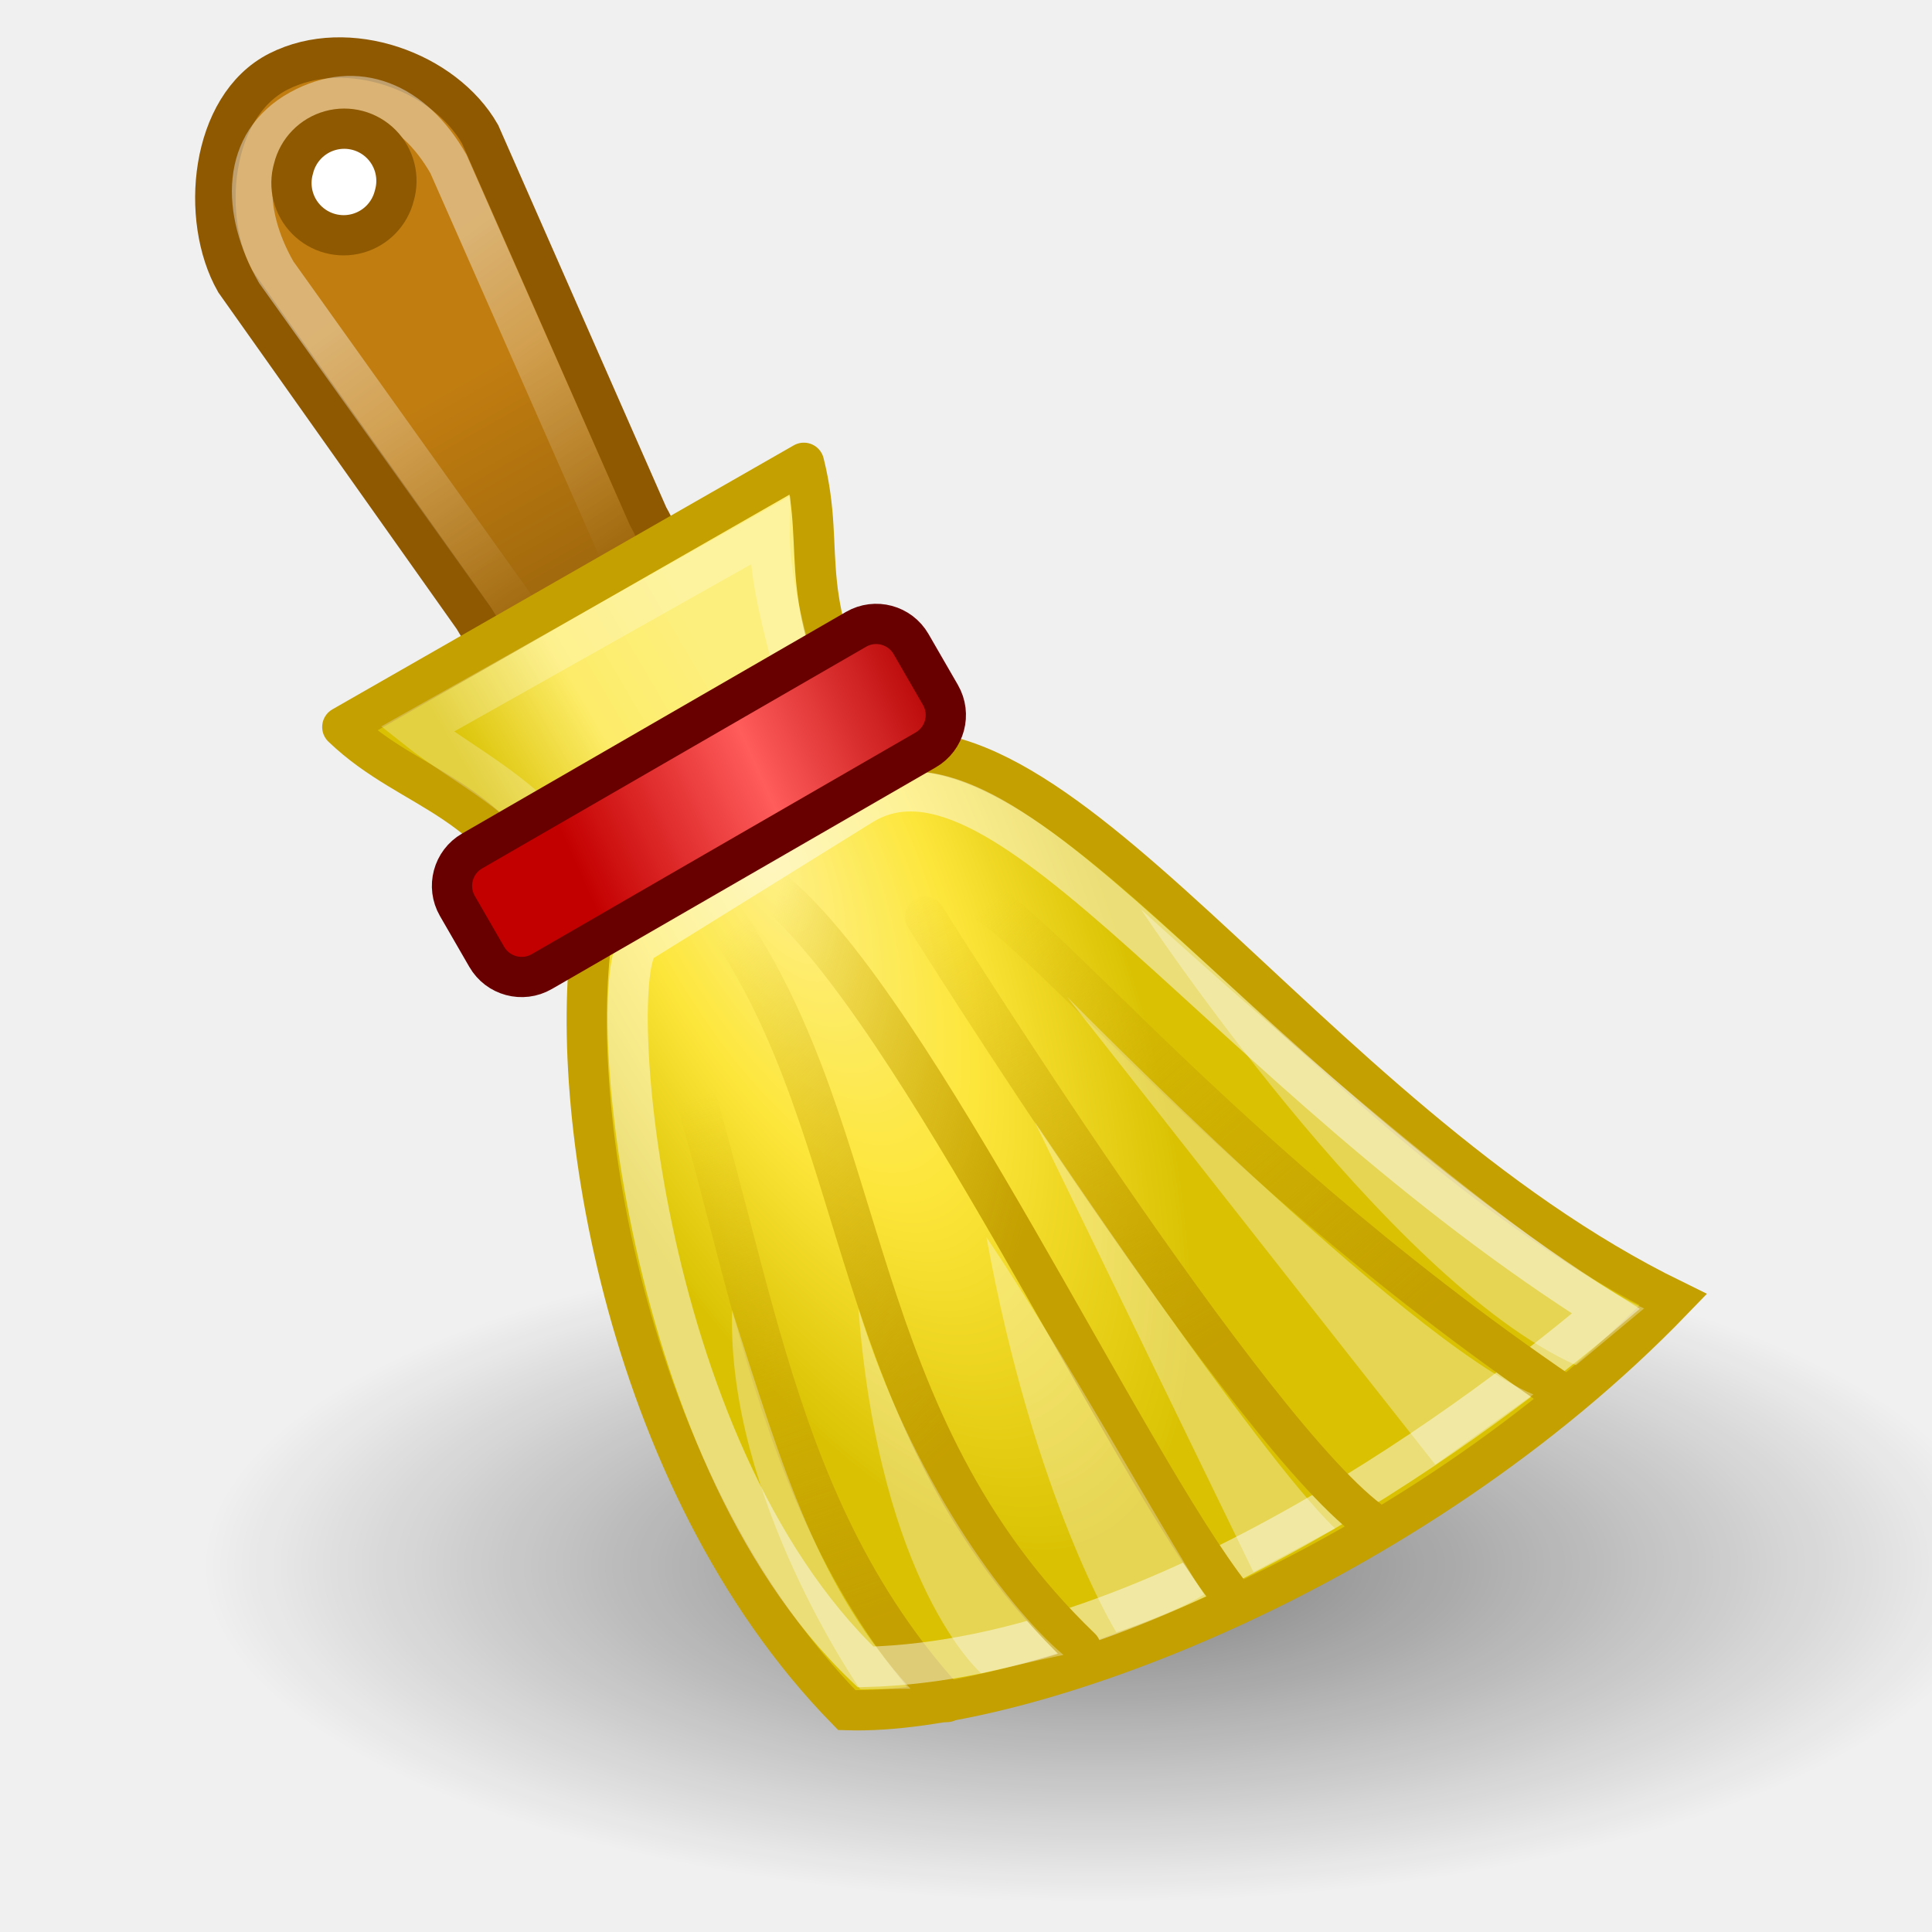
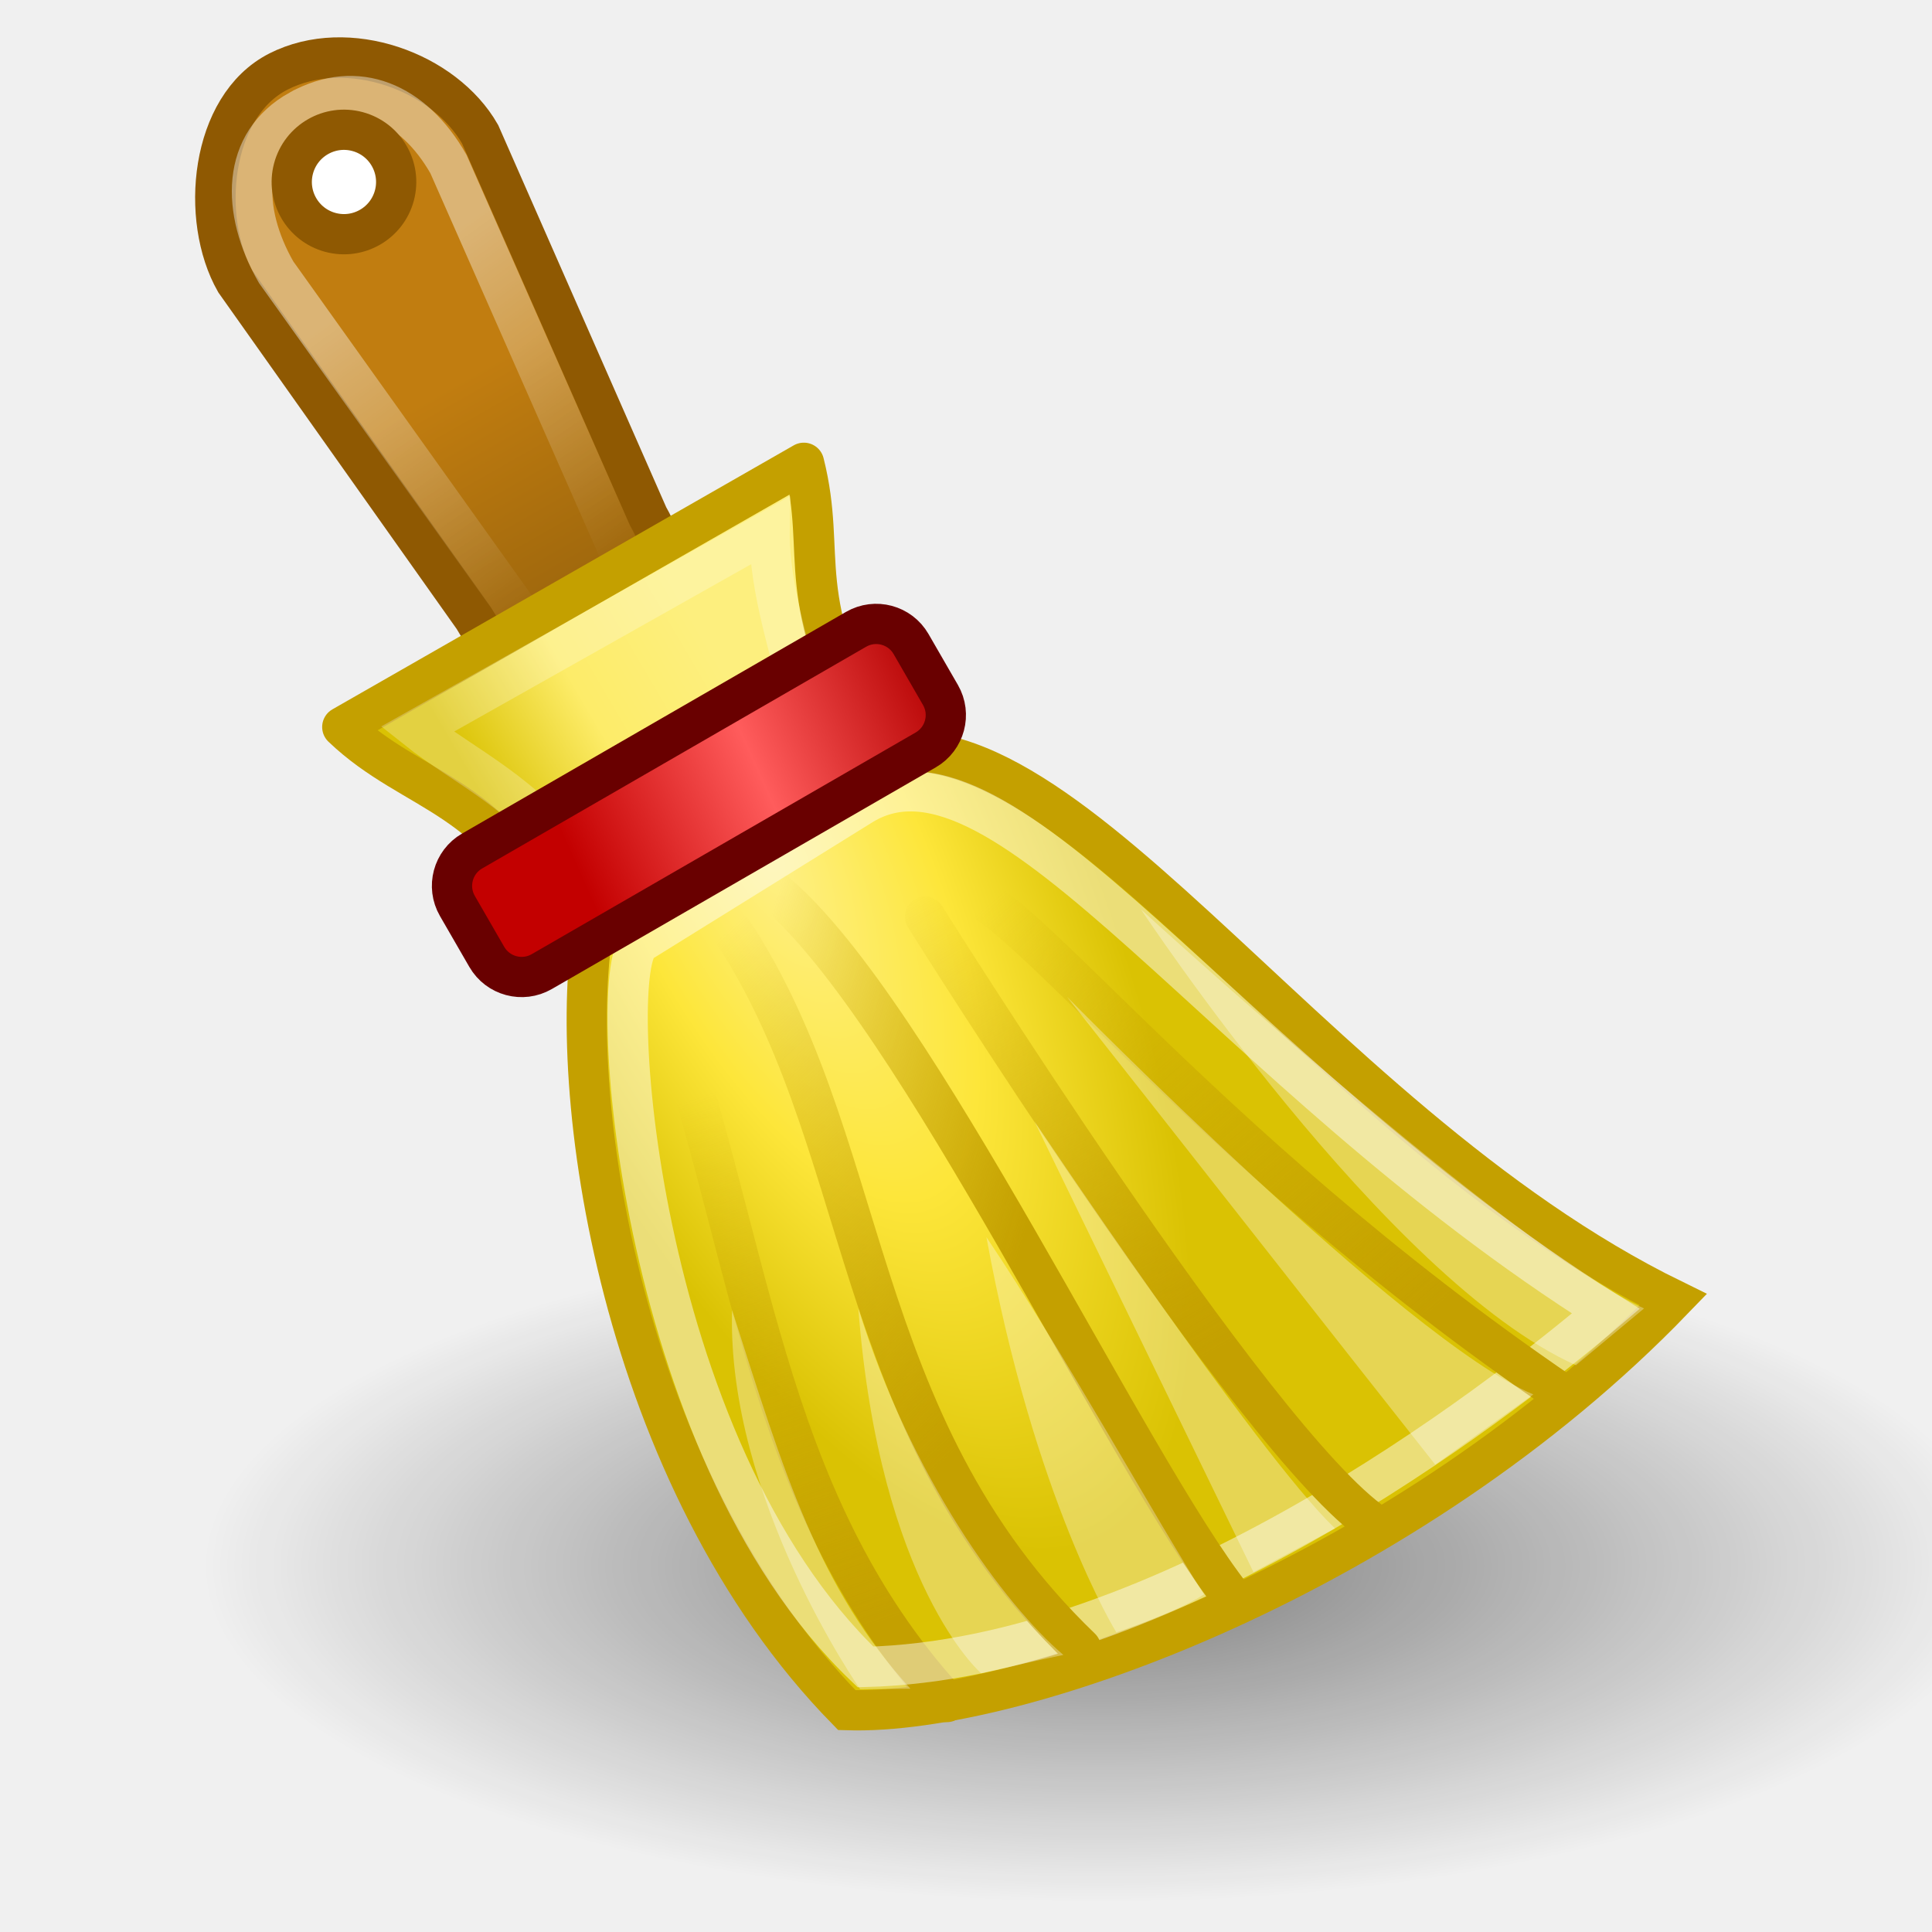
- <svg xmlns="http://www.w3.org/2000/svg" xmlns:xlink="http://www.w3.org/1999/xlink" width="48px" height="48px" id="svg1306">
-   <defs id="defs1308">
-     <linearGradient id="linearGradient2243">
-       <stop style="stop-color:#ffffff;stop-opacity:1;" offset="0" id="stop2245" />
-       <stop style="stop-color:#ffffff;stop-opacity:0;" offset="1" id="stop2247" />
+ <svg xmlns="http://www.w3.org/2000/svg" xmlns:xlink="http://www.w3.org/1999/xlink" width="48px" height="48px" version="1.1">
+   <defs>
+     <radialGradient id="radialGradient3564" cx="22.571" cy="30.857" r="15.571" gradientTransform="matrix(1 0 0 .65138 4.7924e-15 10.758)" gradientUnits="userSpaceOnUse">
+       <stop offset="0" />
+       <stop stop-opacity="0" offset="1" />
+     </radialGradient>
+     <linearGradient id="linearGradient5739">
+       <stop stop-color="#c4a000" offset="0" />
+       <stop stop-color="#c4a000" stop-opacity="0" offset="1" />
    </linearGradient>
-     <linearGradient id="linearGradient9320">
-       <stop id="stop9322" offset="0" style="stop-color:#fef088;stop-opacity:1;" />
-       <stop style="stop-color:#fde63a;stop-opacity:1;" offset="0.5" id="stop9324" />
-       <stop id="stop9326" offset="1" style="stop-color:#dac203;stop-opacity:1;" />
+     <linearGradient id="linearGradient7988" x1="9.105" x2="10.147" y1="38.828" y2="30.141" gradientTransform="matrix(.86603 -.5 .79749 1.3813 -15.699 -9.2251)" gradientUnits="userSpaceOnUse" xlink:href="#linearGradient5739" />
+     <linearGradient id="linearGradient7990" x1="19.616" x2="18.486" y1="39.253" y2="29.909" gradientTransform="matrix(.86603 -.5 .79796 1.3821 -15.729 -9.2775)" gradientUnits="userSpaceOnUse" xlink:href="#linearGradient5739" />
+     <linearGradient id="linearGradient7992" x1="15.097" x2="14.045" y1="36.968" y2="29" gradientTransform="matrix(.86603 -.5 .84348 1.4609 -19.741 -11.134)" gradientUnits="userSpaceOnUse" xlink:href="#linearGradient5739" />
+     <linearGradient id="linearGradient7994" x1="14.045" x2="14.045" y1="37.576" y2="29" gradientTransform="matrix(.86603 -.5 .8013 1.3879 -12.818 -11.145)" gradientUnits="userSpaceOnUse" xlink:href="#linearGradient5739" />
+     <linearGradient id="linearGradient7996" x1="16.929" x2="14.045" y1="34.011" y2="29" gradientTransform="matrix(.86603 -.5 .86149 1.4921 -17.88 -13.911)" gradientUnits="userSpaceOnUse" xlink:href="#linearGradient5739" />
+     <linearGradient id="linearGradient11653" x1="12.233" x2="16.871" y1="12.363" y2="17.111" gradientTransform="matrix(.96593 .2621 -.25882 .97818 2.9571 -5.9397)" gradientUnits="userSpaceOnUse">
+       <stop stop-color="#c17d10" offset="0" />
+       <stop stop-color="#9b650c" offset="1" />
    </linearGradient>
-     <linearGradient id="linearGradient8576">
-       <stop style="stop-color:#dac203;stop-opacity:1;" offset="0" id="stop8578" />
-       <stop id="stop8584" offset="0.5" style="stop-color:#fdec69;stop-opacity:1;" />
-       <stop style="stop-color:#fdef7e;stop-opacity:1;" offset="1" id="stop8580" />
+     <linearGradient id="linearGradient15309" x1="10.615" x2="2.007" y1="28.123" y2="27.235" gradientTransform="matrix(1.1767 2.2371e-17 2.3198e-17 1.1767 -.81977 -5.3071)" gradientUnits="userSpaceOnUse">
+       <stop stop-color="#b30000" offset="0" />
+       <stop stop-color="#ff5c5c" offset=".5" />
+       <stop stop-color="#c30000" offset="1" />
    </linearGradient>
-     <linearGradient id="linearGradient3558">
-       <stop style="stop-color:#000000;stop-opacity:1;" offset="0" id="stop3560" />
-       <stop style="stop-color:#000000;stop-opacity:0;" offset="1" id="stop3562" />
+     <linearGradient id="linearGradient8582" x1="11.997" x2="17.774" y1="19.592" y2="16.235" gradientTransform="matrix(1.0149 0 0 1.0059 -.3317 -.14019)" gradientUnits="userSpaceOnUse">
+       <stop stop-color="#dac203" offset="0" />
+       <stop stop-color="#fdec69" offset=".5" />
+       <stop stop-color="#fdef7e" offset="1" />
    </linearGradient>
-     <radialGradient xlink:href="#linearGradient3558" id="radialGradient3564" cx="22.571" cy="30.857" fx="22.571" fy="30.857" r="15.571" gradientTransform="matrix(1,0,0,0.651376,4.792388e-15,10.75754)" gradientUnits="userSpaceOnUse" />
-     <linearGradient id="linearGradient15303">
-       <stop style="stop-color:#b30000;stop-opacity:1;" offset="0" id="stop15305" />
-       <stop id="stop15311" offset="0.5" style="stop-color:#ff5c5c;stop-opacity:1;" />
-       <stop style="stop-color:#c30000;stop-opacity:1;" offset="1" id="stop15307" />
+     <radialGradient id="radialGradient9318" cx="20.764" cy="19.541" r="14.8" gradientTransform="matrix(.4494 -.21649 .56442 1.1716 -1.4323 2.5461)" gradientUnits="userSpaceOnUse">
+       <stop stop-color="#fef088" offset="0" />
+       <stop stop-color="#fde63a" offset=".5" />
+       <stop stop-color="#dac203" offset="1" />
+     </radialGradient>
+     <linearGradient id="linearGradient2249" x1="9.562" x2="14.767" y1="6.953" y2="14.2" gradientUnits="userSpaceOnUse">
+       <stop stop-color="#fff" offset="0" />
+       <stop stop-color="#fff" stop-opacity="0" offset="1" />
    </linearGradient>
-     <linearGradient id="linearGradient11647">
-       <stop style="stop-color:#c17d10;stop-opacity:1;" offset="0" id="stop11649" />
-       <stop style="stop-color:#9b650c;stop-opacity:1;" offset="1" id="stop11651" />
-     </linearGradient>
-     <linearGradient id="linearGradient5739">
-       <stop style="stop-color:#c4a000;stop-opacity:1;" offset="0" id="stop5741" />
-       <stop style="stop-color:#c4a000;stop-opacity:0;" offset="1" id="stop5743" />
-     </linearGradient>
-     <linearGradient xlink:href="#linearGradient5739" id="linearGradient7988" gradientUnits="userSpaceOnUse" gradientTransform="matrix(0.866026,-0.5,0.797491,1.381294,-15.69909,-9.225099)" x1="9.105" y1="38.828" x2="10.147" y2="30.141" />
-     <linearGradient xlink:href="#linearGradient5739" id="linearGradient7990" gradientUnits="userSpaceOnUse" gradientTransform="matrix(0.866026,-0.5,0.797961,1.38211,-15.72934,-9.277499)" x1="19.616" y1="39.253" x2="18.486" y2="29.909" />
-     <linearGradient xlink:href="#linearGradient5739" id="linearGradient7992" gradientUnits="userSpaceOnUse" gradientTransform="matrix(0.866026,-0.5,0.843479,1.460948,-19.74053,-11.13423)" x1="15.097" y1="36.968" x2="14.045" y2="29" />
-     <linearGradient xlink:href="#linearGradient5739" id="linearGradient7994" gradientUnits="userSpaceOnUse" gradientTransform="matrix(0.866026,-0.5,0.801305,1.3879,-12.8183,-11.14456)" x1="14.045" y1="37.576" x2="14.045" y2="29" />
-     <linearGradient xlink:href="#linearGradient5739" id="linearGradient7996" gradientUnits="userSpaceOnUse" gradientTransform="matrix(0.866026,-0.5,0.861487,1.49214,-17.87951,-13.91085)" x1="16.929" y1="34.011" x2="14.045" y2="29" />
-     <linearGradient xlink:href="#linearGradient11647" id="linearGradient11653" x1="12.233" y1="12.363" x2="16.871" y2="17.111" gradientUnits="userSpaceOnUse" gradientTransform="matrix(0.965926,0.262102,-0.258819,0.978177,2.957072,-5.939741)" />
-     <linearGradient xlink:href="#linearGradient15303" id="linearGradient15309" x1="10.615" y1="28.123" x2="2.007" y2="27.235" gradientUnits="userSpaceOnUse" gradientTransform="matrix(1.1767,2.237102e-17,2.319843e-17,1.176702,-0.819769,-5.307055)" />
-     <linearGradient xlink:href="#linearGradient8576" id="linearGradient8582" x1="11.997" y1="19.592" x2="17.774" y2="16.235" gradientUnits="userSpaceOnUse" gradientTransform="matrix(1.014891,0,0,1.00592,-0.331699,-0.140188)" />
-     <radialGradient xlink:href="#linearGradient9320" id="radialGradient9318" cx="20.764" cy="19.541" fx="20.764" fy="19.541" r="14.8" gradientTransform="matrix(0.449398,-0.216492,0.564416,1.171617,-1.432288,2.546108)" gradientUnits="userSpaceOnUse" />
-     <linearGradient xlink:href="#linearGradient2243" id="linearGradient2249" x1="9.562" y1="6.953" x2="14.767" y2="14.2" gradientUnits="userSpaceOnUse" />
  </defs>
-   <g id="layer1">
-     <path style="opacity:0.474;color:#000000;fill:url(#radialGradient3564);fill-opacity:1;fill-rule:nonzero;stroke:none;stroke-width:1;stroke-linecap:round;stroke-linejoin:round;marker:none;marker-start:none;marker-mid:none;marker-end:none;stroke-miterlimit:4;stroke-dasharray:none;stroke-dashoffset:0;stroke-opacity:1;visibility:visible;display:inline;overflow:visible" id="path3556" d="M 38.143 30.857 A 15.571 10.143 0 1 1  7,30.857 A 15.571 10.143 0 1 1  38.143 30.857 z" transform="matrix(1.43578,0,0,0.825704,-5.05046,13.43182)" />
-     <path style="fill:url(#linearGradient11653);fill-opacity:1;fill-rule:evenodd;stroke:#8f5902;stroke-width:1.006;stroke-linecap:round;stroke-linejoin:miter;stroke-miterlimit:4;stroke-dashoffset:0;stroke-opacity:1" d="M 6.916,1.778 C 8.646,0.9 11.042,1.782 11.928,3.335 L 16.098,12.82 C 16.984,14.374 16.732,16.189 15.532,16.891 C 14.333,17.592 12.654,16.906 11.768,15.352 L 5.85,6.996 C 4.964,5.442 5.221,2.639 6.916,1.778 z " id="path7966" />
-     <path style="opacity:0.423;fill:none;fill-opacity:1;fill-rule:evenodd;stroke:url(#linearGradient2249);stroke-width:1.006;stroke-linecap:round;stroke-linejoin:miter;stroke-miterlimit:4;stroke-dashoffset:0;stroke-opacity:1" d="M 7.446,2.736 C 8.868,1.95 10.267,2.543 11.142,4.075 L 15.59,14.162 L 13.158,15.582 L 6.862,6.762 C 5.987,5.229 5.985,3.543 7.446,2.736 z " id="path14575" />
-     <path style="fill:url(#radialGradient9318);fill-opacity:1;fill-rule:evenodd;stroke:#c4a000;stroke-width:1;stroke-linecap:butt;stroke-linejoin:miter;stroke-miterlimit:4;stroke-dasharray:none;stroke-opacity:1" d="M 14.781,22.794 C 13.985,27.08 15.415,36.746 21.04,42.488 C 25.387,42.629 35.03,39.07 41.571,32.291 C 32.335,27.774 26.035,16.568 21.136,19.008 L 14.781,22.794 z " id="path7968" />
-     <path style="fill:none;fill-opacity:0.75;fill-rule:evenodd;stroke:url(#linearGradient7988);stroke-width:1;stroke-linecap:round;stroke-linejoin:miter;stroke-miterlimit:4;stroke-dasharray:none;stroke-opacity:1" d="M 16.338,24.367 C 18.687,30.638 18.828,37.156 23.522,42.287" id="path7972" />
-     <path style="opacity:0.462;fill:none;fill-opacity:1;fill-rule:evenodd;stroke:#ffffff;stroke-width:1;stroke-linecap:butt;stroke-linejoin:miter;stroke-miterlimit:4;stroke-dasharray:none;stroke-opacity:1" d="M 15.919,23.414 C 15.007,23.922 15.758,35.934 21.503,41.414 C 28.889,41.228 37.027,35.018 39.896,32.577 C 30.397,26.593 24.971,17.815 21.415,20.003 L 15.919,23.414 z " id="path7970" />
-     <path style="fill:none;fill-opacity:0.75;fill-rule:evenodd;stroke:url(#linearGradient7990);stroke-width:1;stroke-linecap:round;stroke-linejoin:miter;stroke-miterlimit:4;stroke-dasharray:none;stroke-opacity:1" d="M 23.848,22.273 C 24.715,21.524 29.599,28.361 38.847,34.655" id="path7974" />
-     <path style="fill:none;fill-opacity:0.75;fill-rule:evenodd;stroke:url(#linearGradient7992);stroke-width:1;stroke-linecap:round;stroke-linejoin:miter;stroke-miterlimit:4;stroke-dasharray:none;stroke-opacity:1" d="M 18.013,22.864 C 21.725,28.211 20.976,35.288 26.854,40.945" id="path7976" />
-     <path style="fill:none;fill-opacity:0.75;fill-rule:evenodd;stroke:url(#linearGradient7994);stroke-width:1;stroke-linecap:round;stroke-linejoin:miter;stroke-miterlimit:4;stroke-dasharray:none;stroke-opacity:1" d="M 22.984,22.776 C 22.984,22.776 31.161,35.847 34.166,37.88" id="path7978" />
-     <path style="fill:none;fill-opacity:0.75;fill-rule:evenodd;stroke:url(#linearGradient7996);stroke-width:1;stroke-linecap:round;stroke-linejoin:miter;stroke-miterlimit:4;stroke-dasharray:none;stroke-opacity:1" d="M 19.3,22.201 C 22.747,25.118 28.003,36.364 30.61,39.678" id="path7980" />
-     <path style="fill:url(#linearGradient8582);fill-opacity:1;fill-rule:evenodd;stroke:#c4a000;stroke-width:1.01;stroke-linecap:round;stroke-linejoin:round;stroke-miterlimit:4;stroke-dasharray:none;stroke-dashoffset:0;stroke-opacity:1" d="M 8.509,18.062 L 19.971,11.503 C 20.569,13.886 19.629,14.744 21.767,18.651 L 13.856,23.177 C 12.403,19.7 10.291,19.767 8.509,18.062 z " id="path7982" />
-     <path style="opacity:0.247;fill:none;fill-opacity:0.75;fill-rule:evenodd;stroke:#ffffff;stroke-width:1;stroke-linecap:butt;stroke-linejoin:miter;stroke-miterlimit:4;stroke-dasharray:none;stroke-opacity:1" d="M 14.043,21.246 C 13.229,19.824 11.481,19.009 10.364,18.118 L 19.122,13.185 C 19.102,14.666 19.688,16.273 19.997,17.703 L 14.043,21.246 z " id="path11655" />
-     <rect style="opacity:1;fill:url(#linearGradient15309);fill-opacity:1;fill-rule:evenodd;stroke:#690000;stroke-width:1;stroke-linecap:round;stroke-linejoin:miter;stroke-miterlimit:4;stroke-dasharray:none;stroke-dashoffset:0;stroke-opacity:1" id="rect7984" width="13.015" height="3.46" x="-1.413" y="24.175" rx="1" ry="1" transform="matrix(0.866025,-0.500001,0.5,0.866026,0,0)" />
-     <path style="opacity:1;fill:#ffffff;fill-opacity:1;fill-rule:evenodd;stroke:#8f5902;stroke-width:1.655;stroke-linecap:round;stroke-linejoin:round;stroke-miterlimit:4;stroke-dasharray:none;stroke-dashoffset:0;stroke-opacity:1" id="path10193" d="M -17.173 4.084 A 2.147 2.147 0 1 1  -21.466,4.084 A 2.147 2.147 0 1 1  -17.173 4.084 z" transform="matrix(0.583557,0.156364,-0.156364,0.583557,20.45782,5.158782)" />
-     <path style="opacity:0.317;fill:#ffffff;fill-opacity:1;fill-rule:evenodd;stroke:none;stroke-width:0.25pt;stroke-linecap:butt;stroke-linejoin:miter;stroke-opacity:1" d="M 27.735,40.555 C 27.735,40.555 29.241,40.055 29.911,39.613 C 28.673,37.669 26.508,33.718 24.508,30.738 C 25.701,37.278 27.735,40.555 27.735,40.555 z " id="path3558" />
-     <path style="opacity:0.317;fill:#ffffff;fill-opacity:1;fill-rule:evenodd;stroke:none;stroke-width:0.25pt;stroke-linecap:butt;stroke-linejoin:miter;stroke-opacity:1" d="M 31.142,39.058 L 33.168,37.973 C 31.223,36.117 25.699,27.857 25.699,27.857 L 31.142,39.058 z " id="path3560" />
-     <path style="opacity:0.317;fill:#ffffff;fill-opacity:1;fill-rule:evenodd;stroke:none;stroke-width:0.25pt;stroke-linecap:butt;stroke-linejoin:miter;stroke-opacity:1" d="M 35.659,36.388 L 38.095,34.644 C 34.913,33.318 26.508,24.764 26.508,24.764 C 28.891,27.776 33.276,33.376 35.659,36.388 z " id="path3562" />
-     <path style="opacity:0.317;fill:#ffffff;fill-opacity:1;fill-rule:evenodd;stroke:none;stroke-width:0.25pt;stroke-linecap:butt;stroke-linejoin:miter;stroke-opacity:1" d="M 39.154,33.917 L 40.846,32.508 C 37.531,31.005 28.35,22.596 28.35,22.596 C 28.35,22.596 34.425,31.796 39.154,33.917 z " id="path3565" />
-     <path id="path2265" d="M 24.376,41.572 C 24.376,41.572 25.573,41.292 26.42,41.116 C 24.961,39.879 22.619,36.679 21.326,32.505 C 21.856,39.4 24.376,41.572 24.376,41.572 z " style="opacity:0.317;fill:#ffffff;fill-opacity:1;fill-rule:evenodd;stroke:none;stroke-width:0.25pt;stroke-linecap:butt;stroke-linejoin:miter;stroke-opacity:1" />
-     <path style="opacity:0.317;fill:#ffffff;fill-opacity:1;fill-rule:evenodd;stroke:none;stroke-width:0.25pt;stroke-linecap:butt;stroke-linejoin:miter;stroke-opacity:1" d="M 21.371,41.969 C 21.371,41.969 22.619,41.956 22.619,41.956 C 20.321,39.437 19.481,36.59 18.188,32.55 C 18.055,37.234 21.371,41.969 21.371,41.969 z " id="path2267" />
+   <ellipse transform="matrix(1.4358 0 0 .8257 -5.0505 13.432)" cx="22.571" cy="30.857" rx="15.571" ry="10.143" color="#000000" fill="url(#radialGradient3564)" opacity=".474" />
+   <g>
+     <path d="m6.916 1.778c1.73-0.878 4.126 0.004 5.012 1.557l4.17 9.485c0.886 1.554 0.633 3.369-0.566 4.071-1.199 0.701-2.878 0.015-3.764-1.539l-5.918-8.356c-0.886-1.554-0.629-4.357 1.067-5.218z" fill="url(#linearGradient11653)" fill-rule="evenodd" stroke="#8f5902" stroke-linecap="round" stroke-width="1.006" />
+     <path d="m7.446 2.736c1.422-0.786 2.821-0.193 3.695 1.339l4.448 10.087-2.432 1.42-6.297-8.82c-0.875-1.532-0.876-3.218 0.585-4.026z" fill="none" opacity=".423" stroke="url(#linearGradient2249)" stroke-linecap="round" stroke-width="1.006" />
+     <path d="m14.781 22.794c-0.795 4.287 0.634 13.953 6.259 19.694 4.347 0.141 13.99-3.418 20.531-10.197-9.236-4.517-15.537-15.723-20.435-13.283z" fill="url(#radialGradient9318)" fill-rule="evenodd" stroke="#c4a000" />
+   </g>
+   <g fill="none">
+     <path d="m16.338 24.367c2.349 6.27 2.489 12.788 7.184 17.92" stroke="url(#linearGradient7988)" stroke-linecap="round" />
+     <path d="m15.919 23.414c-0.912 0.508-0.16 12.52 5.584 18 7.386-0.187 15.524-6.396 18.393-8.838-9.499-5.984-14.925-14.762-18.481-12.574z" opacity=".462" stroke="#fff" />
+     <g stroke-linecap="round">
+       <path d="m23.848 22.273c0.866-0.749 5.75 6.088 14.999 12.382" stroke="url(#linearGradient7990)" />
+       <path d="m18.013 22.864c3.712 5.348 2.963 12.424 8.841 18.081" stroke="url(#linearGradient7992)" />
+       <path d="m22.984 22.776s8.177 13.072 11.182 15.105" stroke="url(#linearGradient7994)" />
+       <path d="m19.3 22.201c3.447 2.917 8.703 14.163 11.31 17.478" stroke="url(#linearGradient7996)" />
+     </g>
+   </g>
+   <g>
+     <path d="m8.509 18.062 11.462-6.559c0.599 2.383-0.342 3.241 1.796 7.148l-7.91 4.527c-1.453-3.477-3.565-3.41-5.347-5.115z" fill="url(#linearGradient8582)" fill-rule="evenodd" stroke="#c4a000" stroke-linecap="round" stroke-linejoin="round" stroke-width="1.01" />
+     <path d="m14.043 21.246c-0.814-1.421-2.562-2.236-3.679-3.127l8.757-4.934c-0.02 1.481 0.567 3.088 0.876 4.519z" fill="none" opacity=".247" stroke="#fff" />
+     <rect transform="matrix(.86602 -.5 .5 .86603 0 0)" x="-1.413" y="24.175" width="13.015" height="3.46" rx="1" ry="1" fill="url(#linearGradient15309)" fill-rule="evenodd" stroke="#690000" stroke-linecap="round" />
+   </g>
+   <g fill="#fff" fill-rule="evenodd">
+     <circle transform="matrix(.58356 .15636 -.15636 .58356 20.458 5.1588)" cx="-19.319" cy="4.084" r="2.147" stroke="#8f5902" stroke-linecap="round" stroke-linejoin="round" stroke-width="1.655" />
+     <path d="m27.735 40.555s1.507-0.501 2.176-0.942c-1.237-1.944-3.403-5.896-5.403-8.876 1.193 6.541 3.227 9.818 3.227 9.818z" opacity=".317" />
+     <path d="m31.142 39.058 2.026-1.085c-1.944-1.856-7.468-10.116-7.468-10.116z" opacity=".317" />
+     <path d="m35.659 36.388 2.436-1.744c-3.182-1.326-11.587-9.88-11.587-9.88 2.383 3.012 6.767 8.612 9.15 11.624z" opacity=".317" />
+     <path d="m39.154 33.917 1.692-1.409c-3.315-1.503-12.496-9.912-12.496-9.912s6.075 9.2 10.803 11.322z" opacity=".317" />
+     <path d="m24.376 41.572s1.197-0.28 2.043-0.456c-1.458-1.237-3.801-4.437-5.094-8.611 0.53 6.894 3.05 9.066 3.05 9.066z" opacity=".317" />
+     <path d="m21.371 41.969 1.248-0.014c-2.298-2.519-3.138-5.365-4.431-9.406-0.133 4.685 3.183 9.42 3.183 9.42z" opacity=".317" />
  </g>
</svg>
